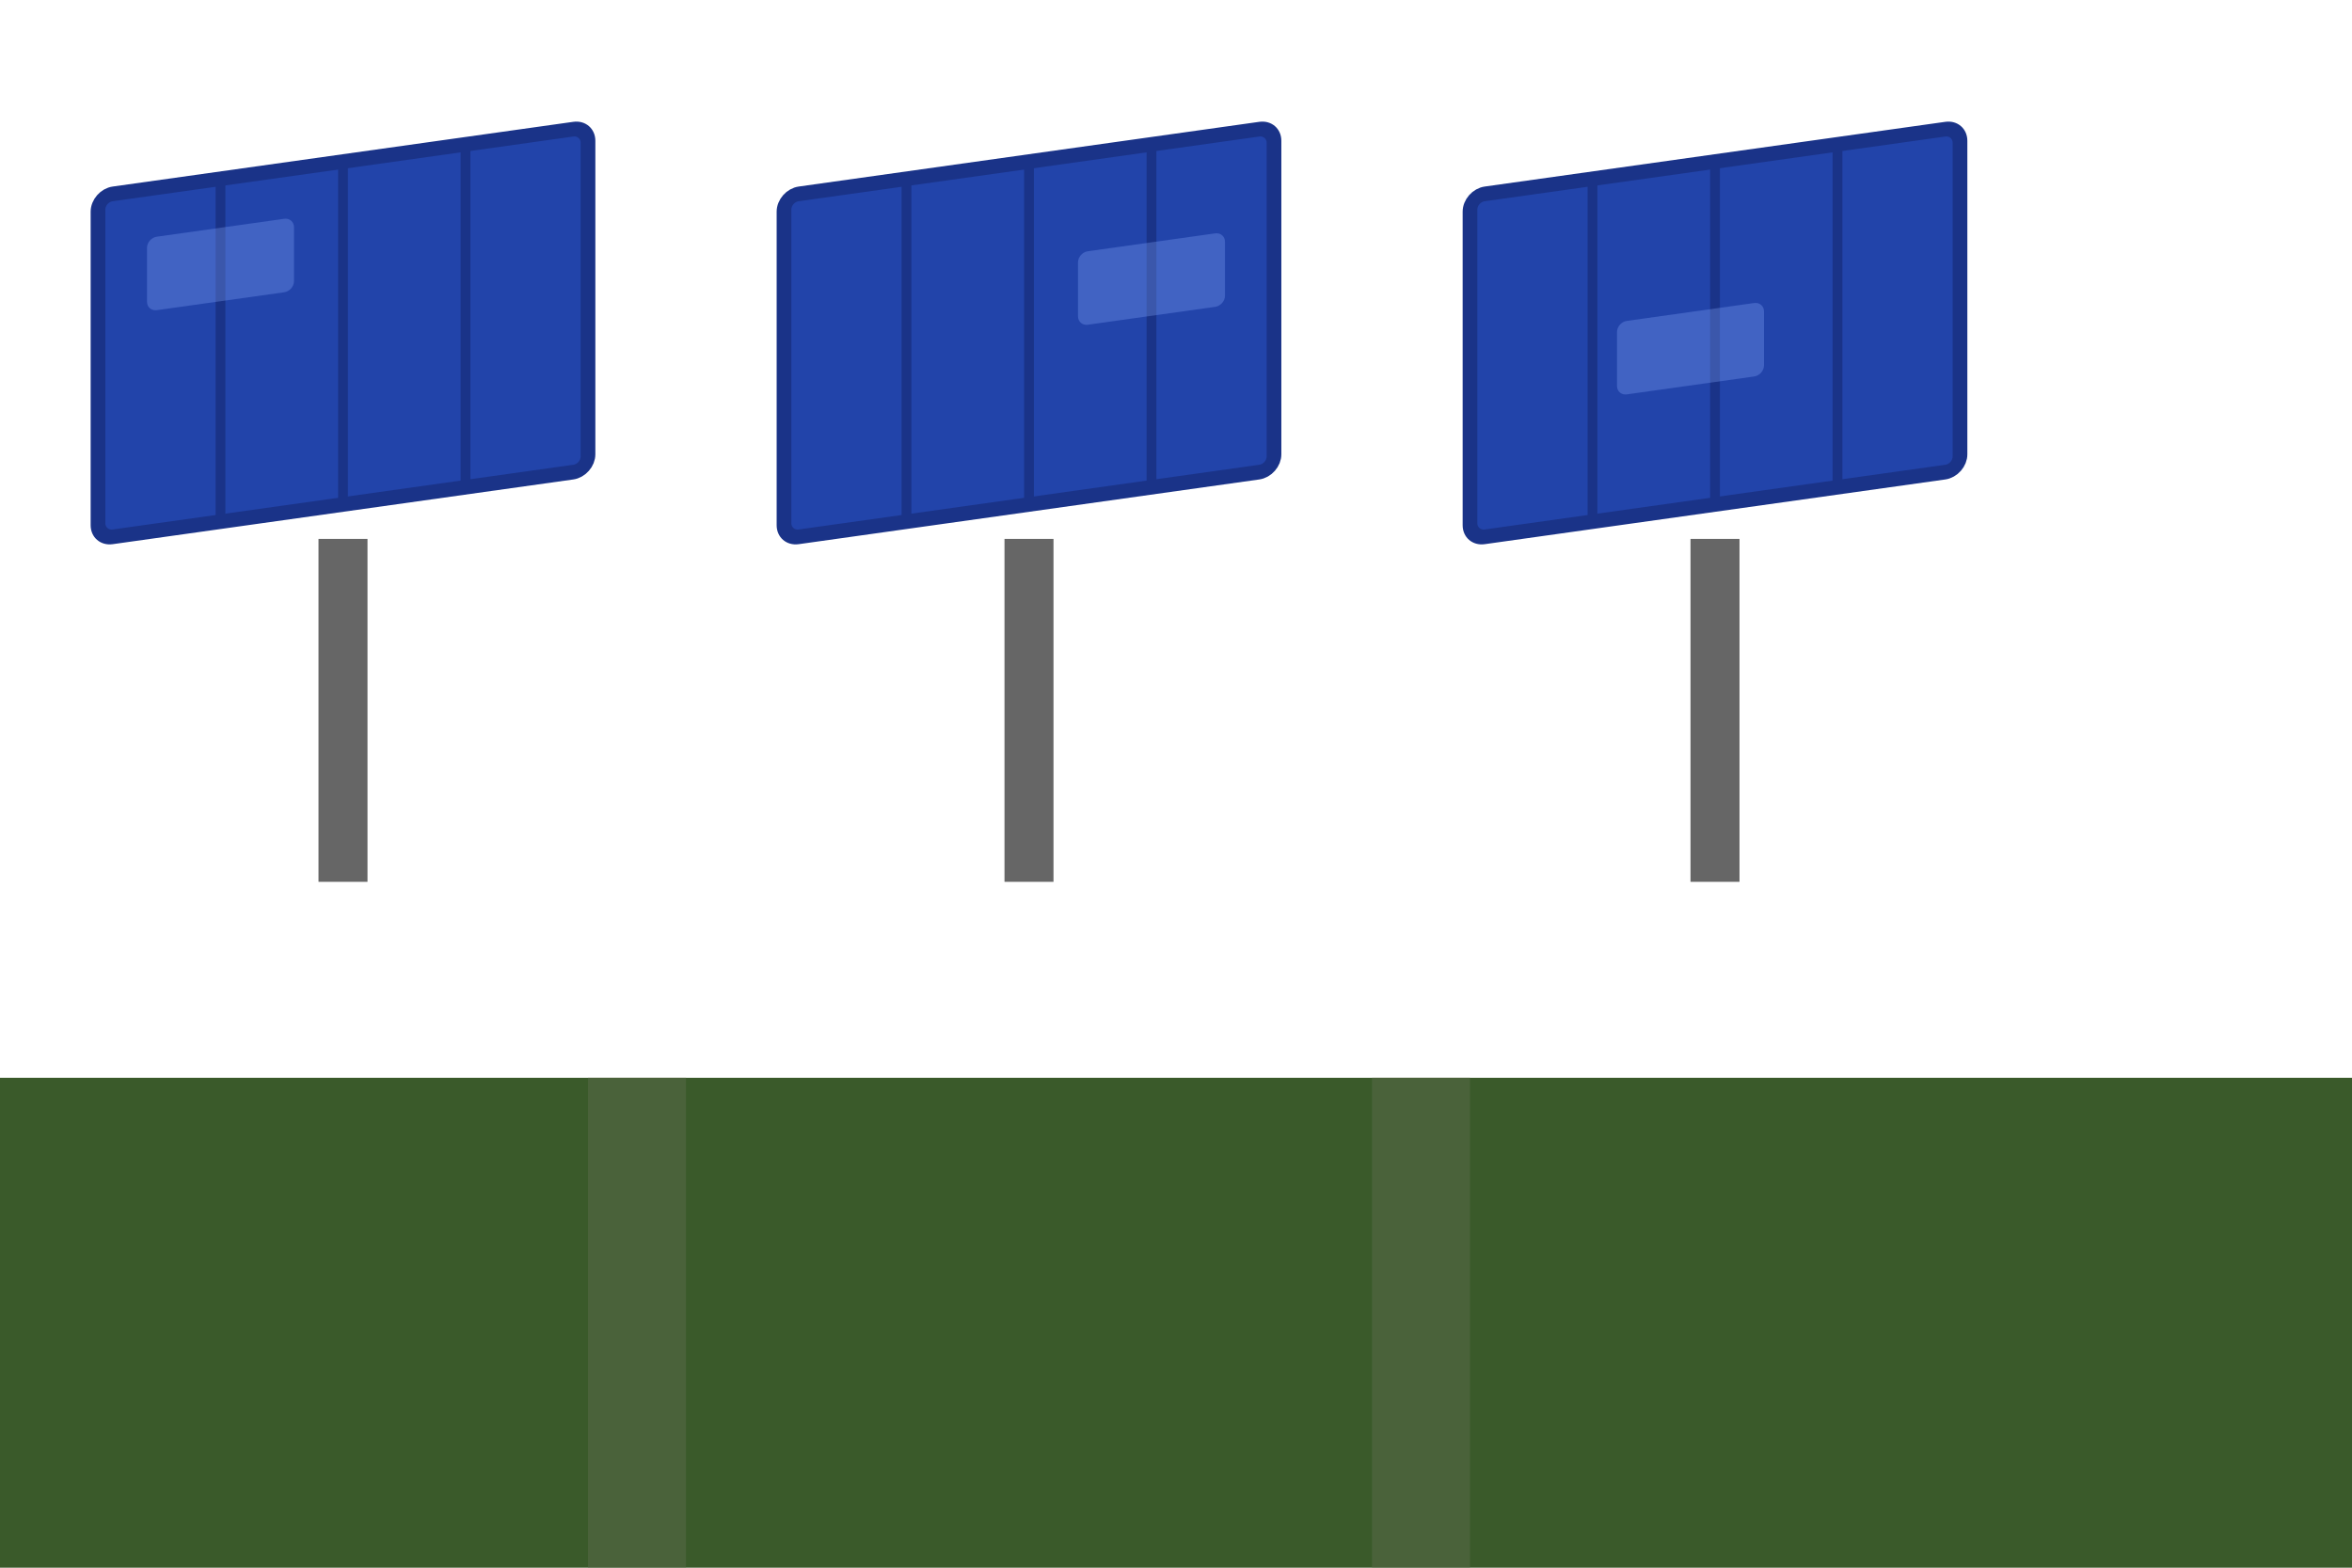
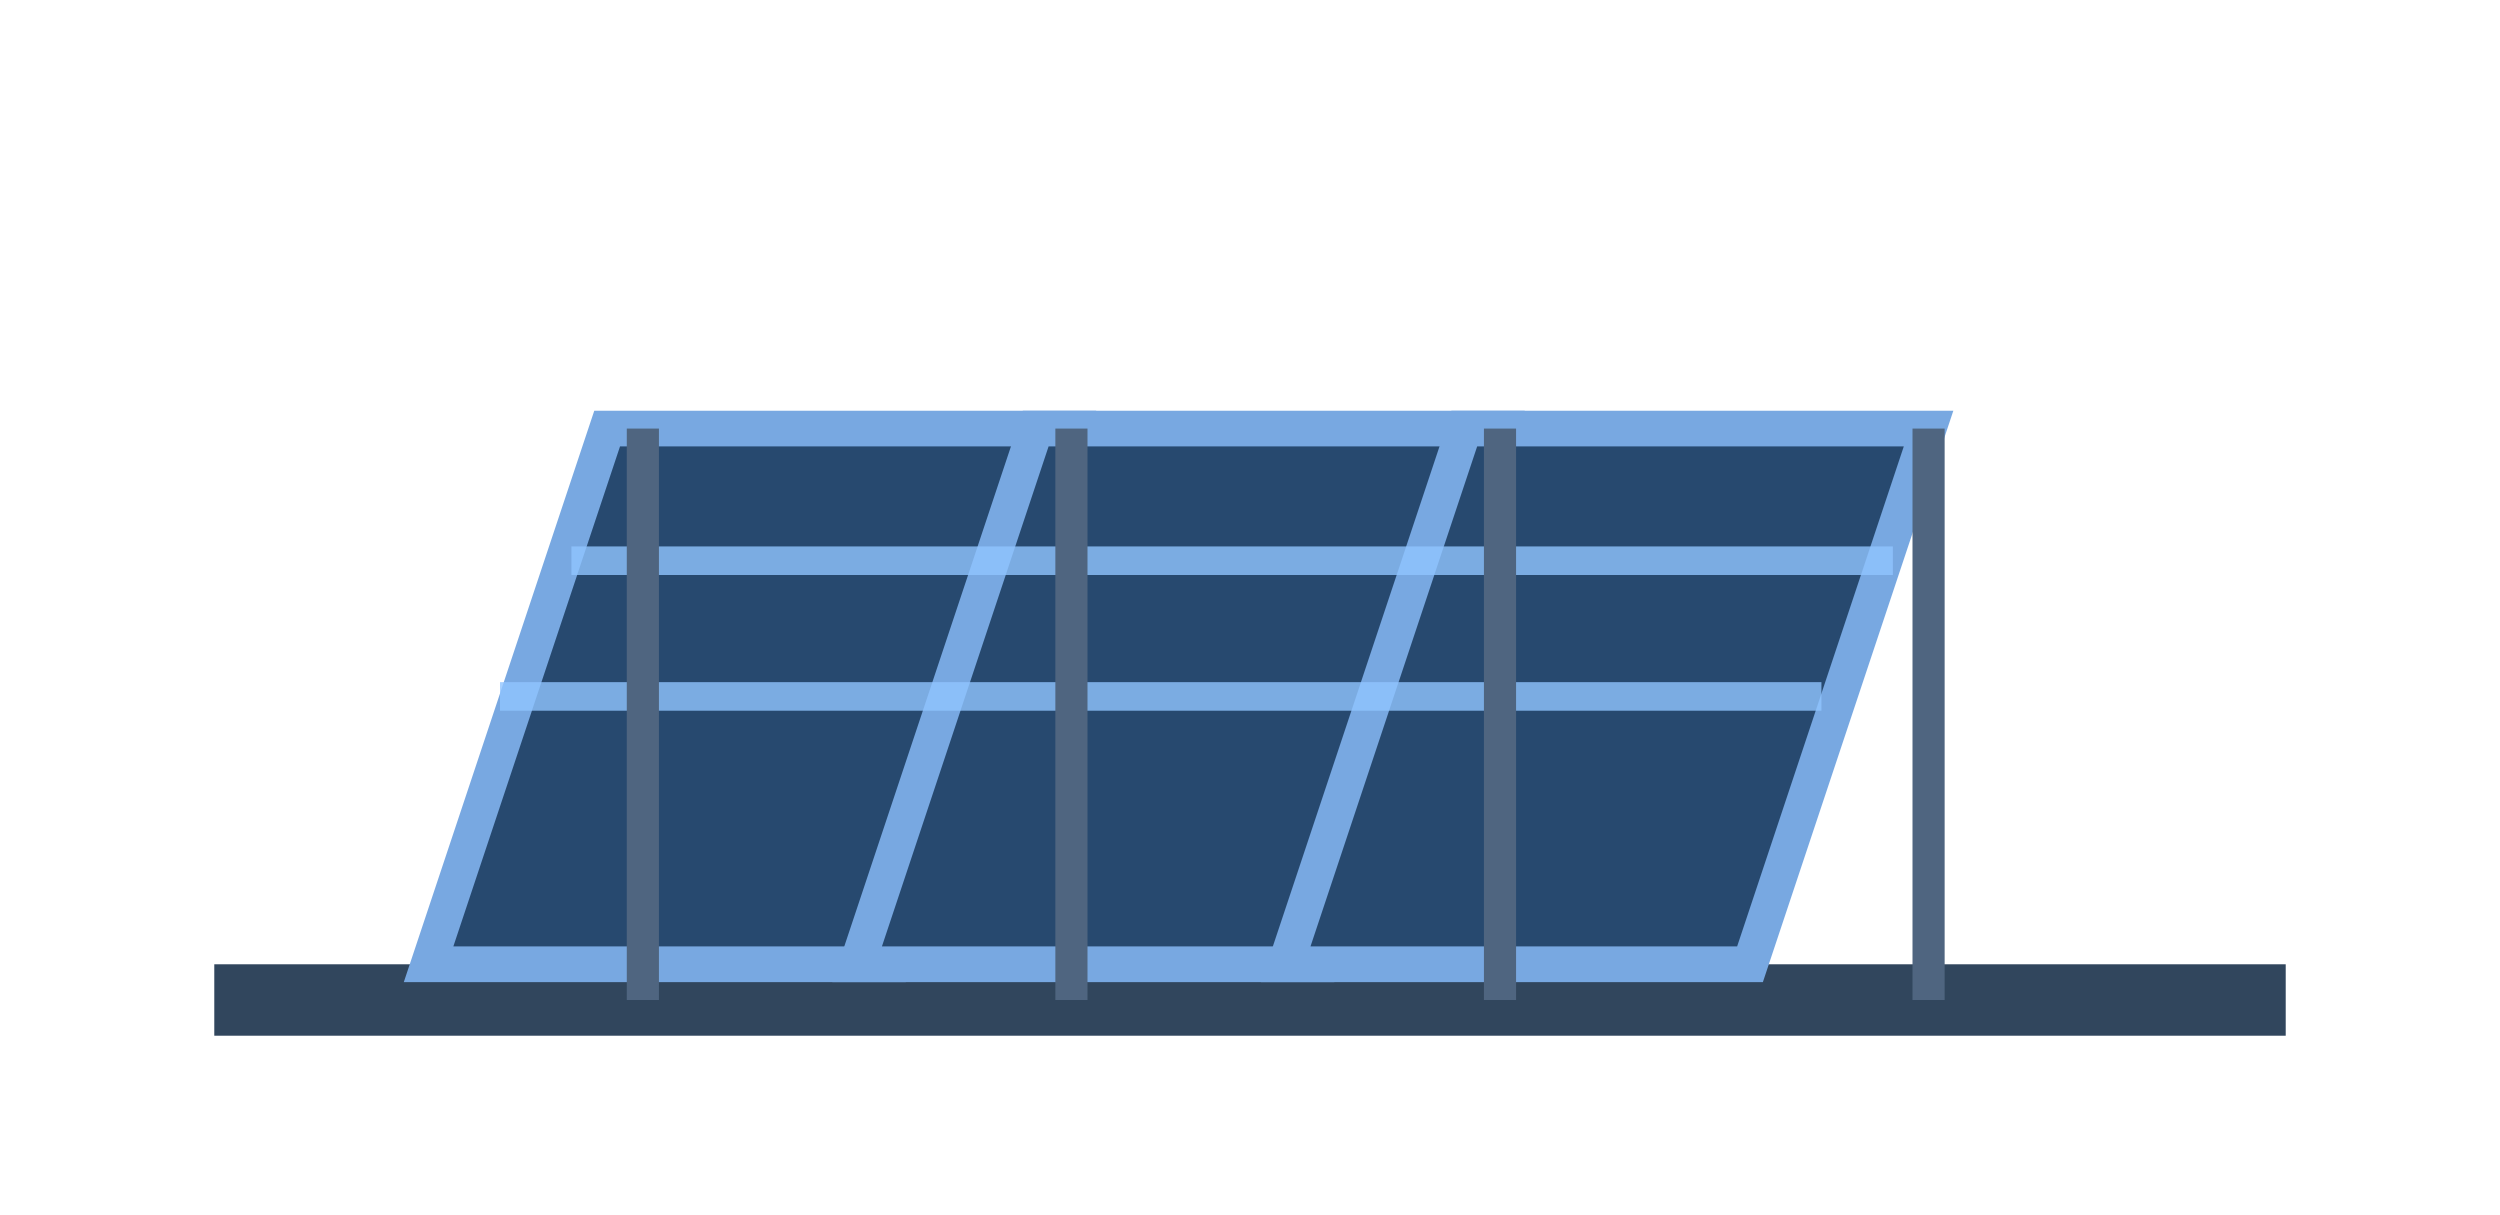
- <svg xmlns="http://www.w3.org/2000/svg" viewBox="0 0 48 32" width="48" height="32">
-   <g transform="translate(2,4)">
-     <rect x="0" y="0" width="10" height="7" rx="0.3" fill="#2244aa" stroke="#1a3388" stroke-width="0.3" transform="skewY(-8)" />
-     <line x1="2.5" y1="0" x2="2.5" y2="7" stroke="#1a3388" stroke-width="0.2" transform="skewY(-8)" />
-     <line x1="5" y1="0" x2="5" y2="7" stroke="#1a3388" stroke-width="0.2" transform="skewY(-8)" />
-     <line x1="7.5" y1="0" x2="7.5" y2="7" stroke="#1a3388" stroke-width="0.2" transform="skewY(-8)" />
-     <rect x="1" y="1" width="3" height="1.5" rx="0.2" fill="#88aaff" opacity="0.3" transform="skewY(-8)">
-       <animate attributeName="opacity" values="0.1;0.5;0.1" dur="4s" repeatCount="indefinite" />
-     </rect>
-     <line x1="5" y1="7" x2="5" y2="14" stroke="#666" stroke-width="1" />
-   </g>
-   <g transform="translate(16,4)">
-     <rect x="0" y="0" width="10" height="7" rx="0.3" fill="#2244aa" stroke="#1a3388" stroke-width="0.3" transform="skewY(-8)" />
-     <line x1="2.5" y1="0" x2="2.5" y2="7" stroke="#1a3388" stroke-width="0.2" transform="skewY(-8)" />
-     <line x1="5" y1="0" x2="5" y2="7" stroke="#1a3388" stroke-width="0.2" transform="skewY(-8)" />
-     <line x1="7.5" y1="0" x2="7.5" y2="7" stroke="#1a3388" stroke-width="0.2" transform="skewY(-8)" />
-     <rect x="6" y="2" width="3" height="1.5" rx="0.2" fill="#88aaff" opacity="0.3" transform="skewY(-8)">
-       <animate attributeName="opacity" values="0.1;0.5;0.1" dur="3.5s" repeatCount="indefinite" />
-     </rect>
-     <line x1="5" y1="7" x2="5" y2="14" stroke="#666" stroke-width="1" />
-   </g>
-   <g transform="translate(30,4)">
-     <rect x="0" y="0" width="10" height="7" rx="0.3" fill="#2244aa" stroke="#1a3388" stroke-width="0.3" transform="skewY(-8)" />
-     <line x1="2.5" y1="0" x2="2.5" y2="7" stroke="#1a3388" stroke-width="0.2" transform="skewY(-8)" />
-     <line x1="5" y1="0" x2="5" y2="7" stroke="#1a3388" stroke-width="0.2" transform="skewY(-8)" />
-     <line x1="7.5" y1="0" x2="7.5" y2="7" stroke="#1a3388" stroke-width="0.2" transform="skewY(-8)" />
-     <rect x="3" y="3" width="3" height="1.5" rx="0.2" fill="#88aaff" opacity="0.3" transform="skewY(-8)">
-       <animate attributeName="opacity" values="0.1;0.5;0.1" dur="4.5s" repeatCount="indefinite" />
-     </rect>
-     <line x1="5" y1="7" x2="5" y2="14" stroke="#666" stroke-width="1" />
-   </g>
-   <rect x="0" y="22" width="48" height="10" fill="#3a5a2a" />
-   <rect x="12" y="22" width="2" height="10" fill="#5a6a4a" opacity="0.5" />
-   <rect x="28" y="22" width="2" height="10" fill="#5a6a4a" opacity="0.5" />
+ <svg xmlns="http://www.w3.org/2000/svg" viewBox="0 0 70 34" width="70" height="34">
+   <path d="M6 28 H64" stroke="#31465d" stroke-width="2" />
+   <path d="M12 27 L17 12 H30 L25 27 Z" fill="#27496f" stroke="#78a8e1" stroke-width="1" />
+   <path d="M24 27 L29 12 H42 L37 27 Z" fill="#27496f" stroke="#78a8e1" stroke-width="1" />
+   <path d="M36 27 L41 12 H54 L49 27 Z" fill="#27496f" stroke="#78a8e1" stroke-width="1" />
+   <path d="M14 19.5 H27 M16 15.7 H29 M26 19.5 H39 M28 15.7 H41 M38 19.5 H51 M40 15.7 H53" stroke="#90c4ff" stroke-width="0.8" opacity="0.8" />
+   <path d="M18 12 L18 28 M30 12 L30 28 M42 12 L42 28 M54 12 L54 28" stroke="#4f6580" stroke-width="0.9" />
</svg>
